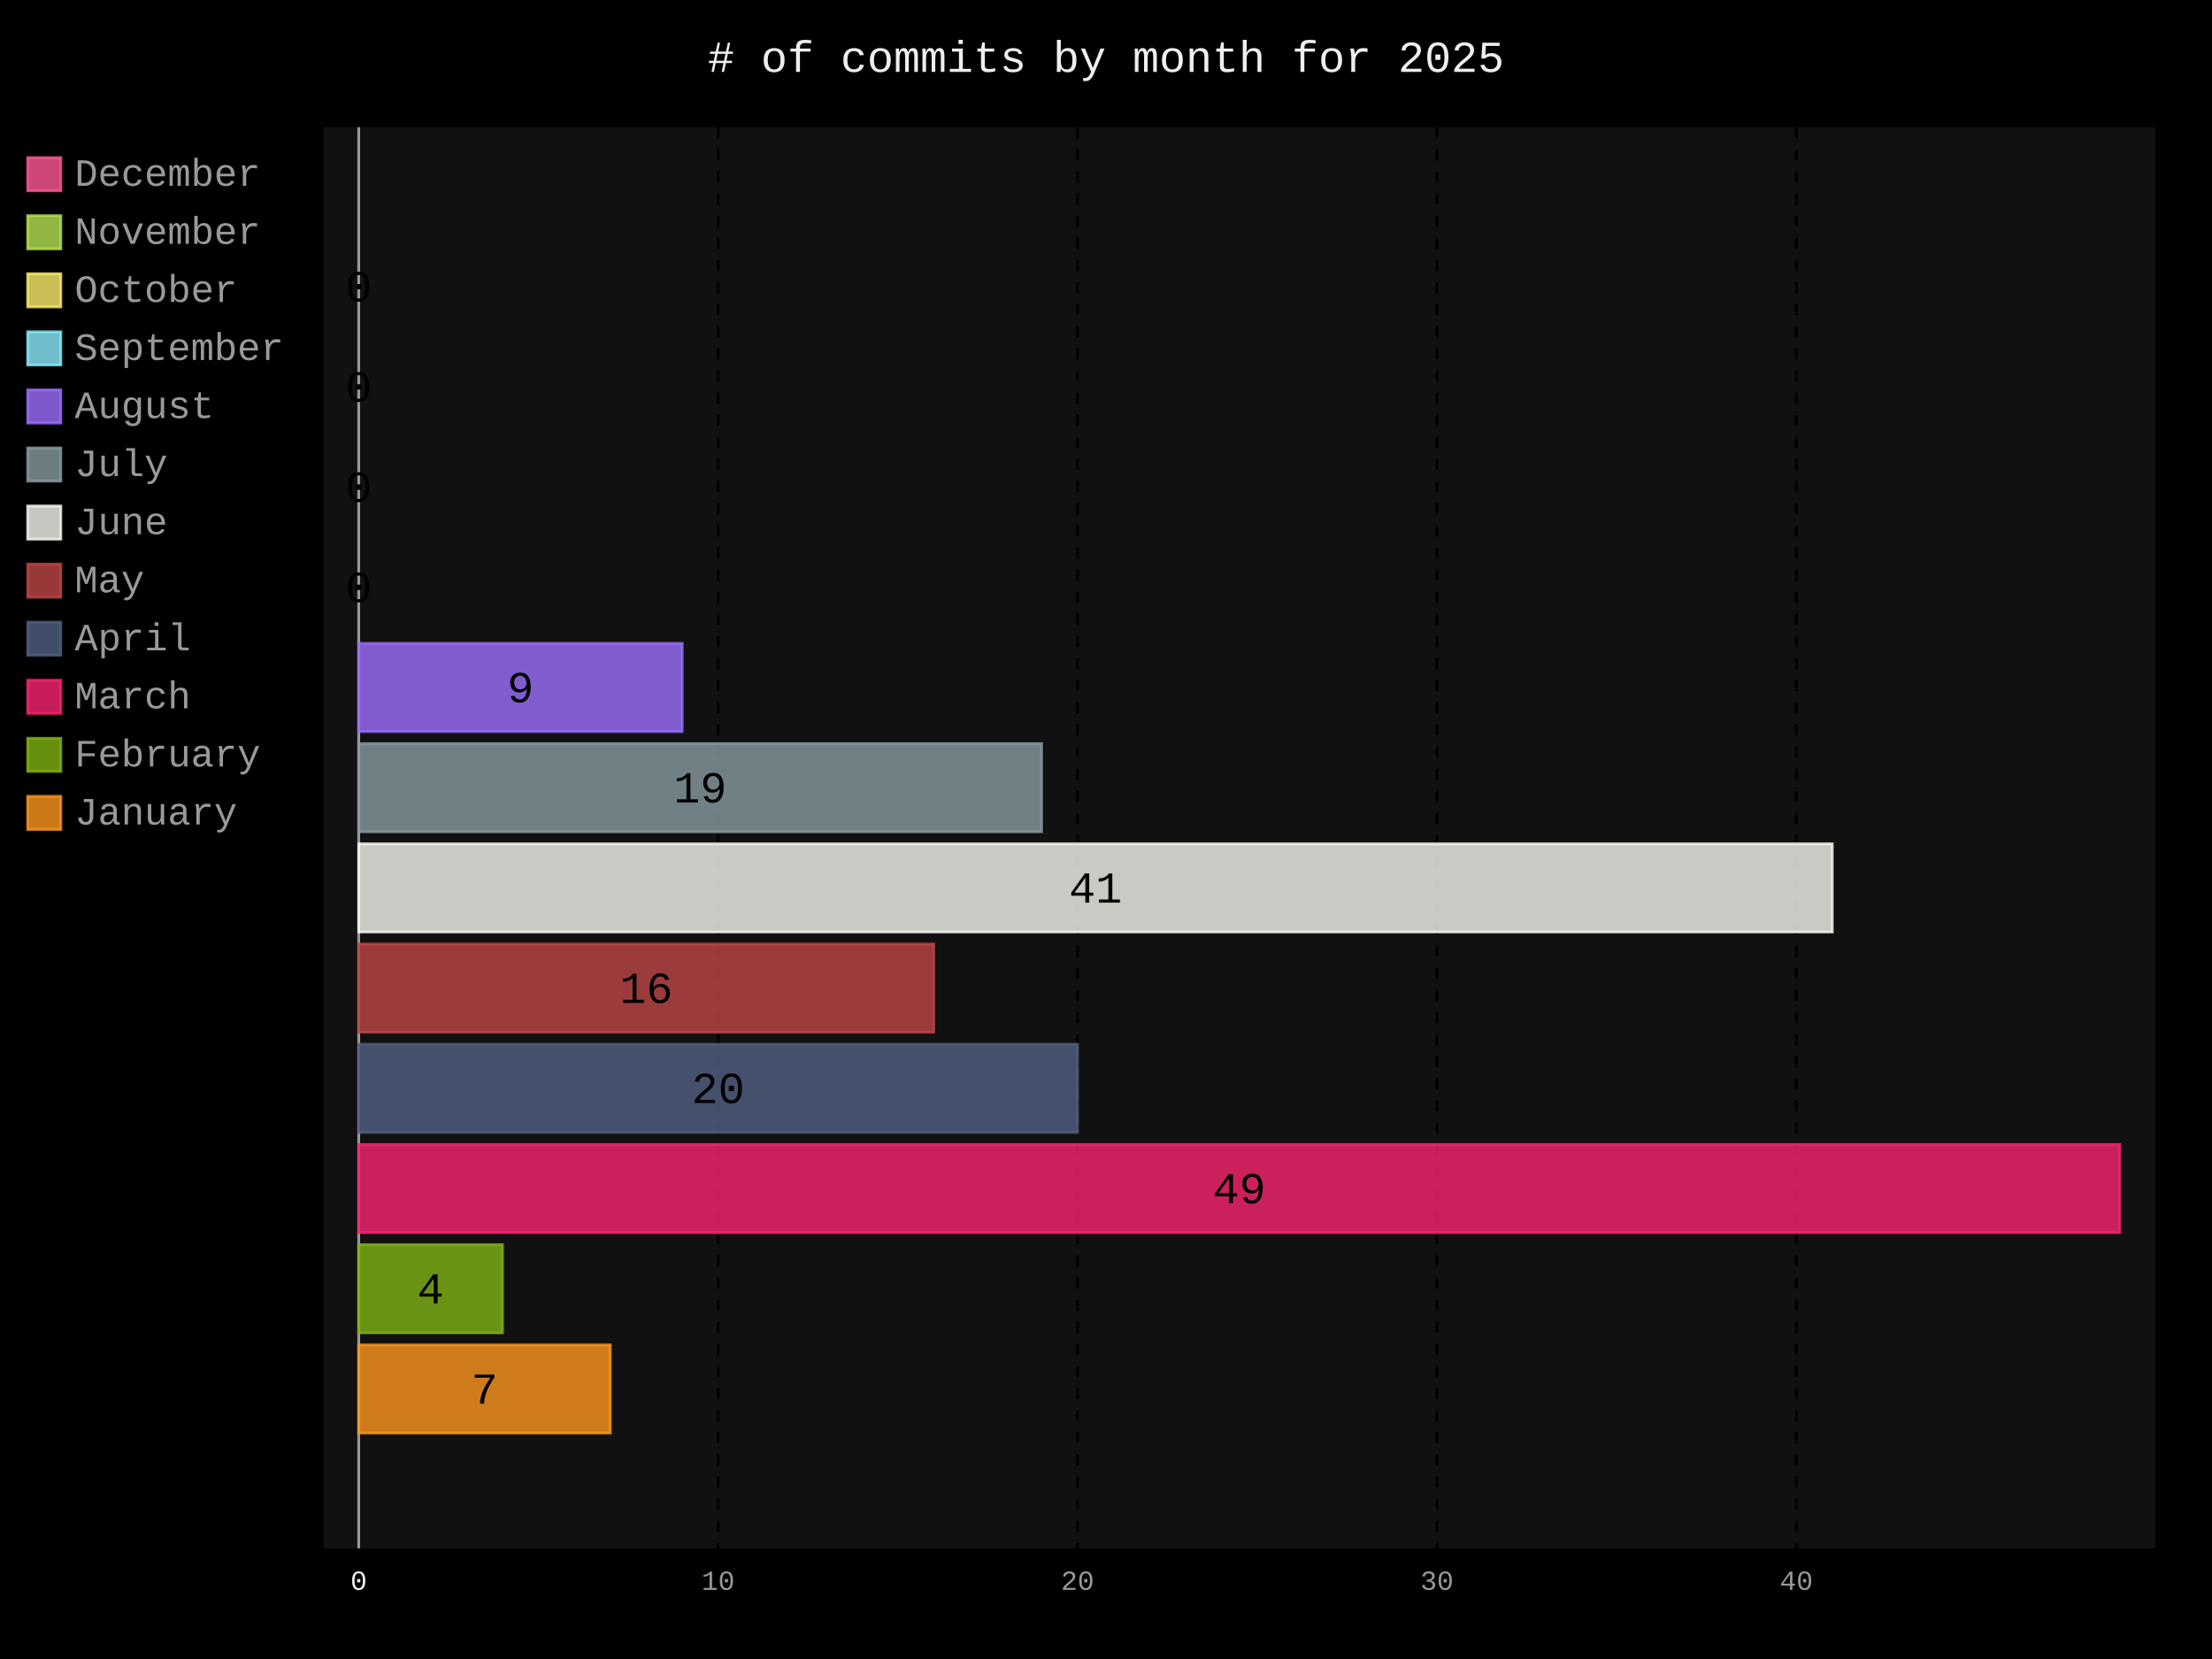
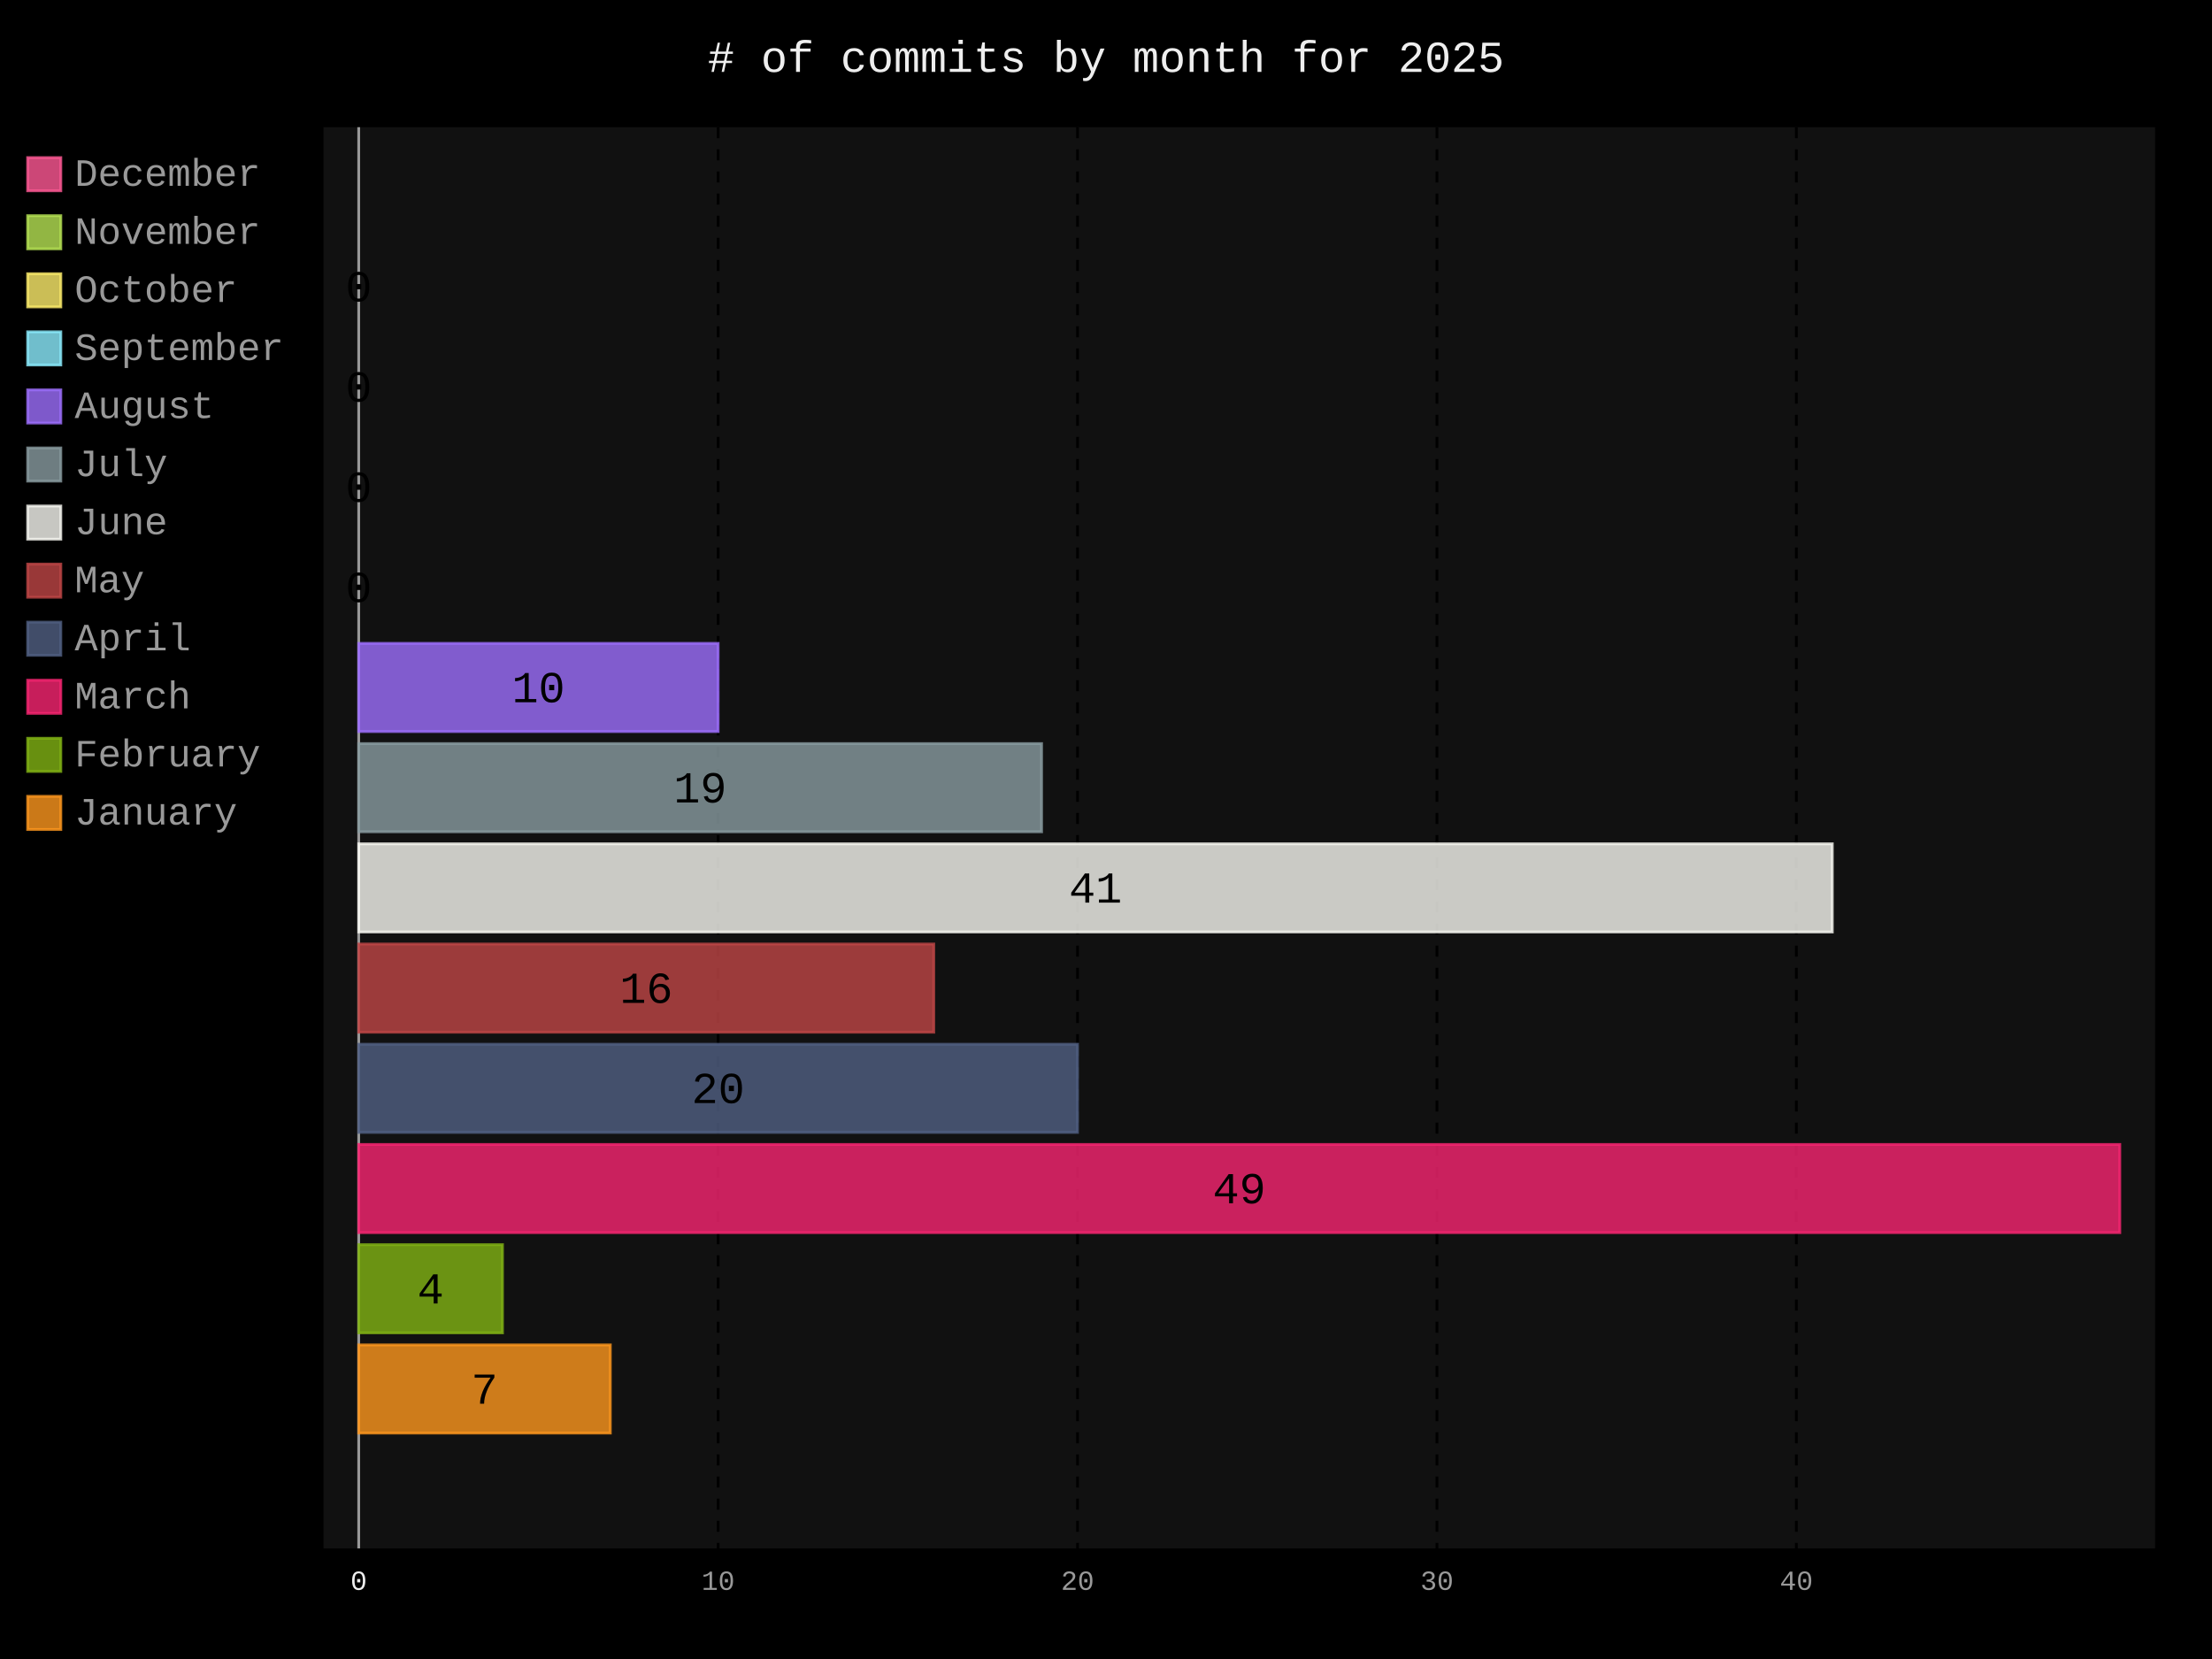
- <svg xmlns="http://www.w3.org/2000/svg" id="chart-ccdc4a74-6aa3-48b6-9986-2e81ab4ccd51" class="pygal-chart" viewBox="0 0 800 600">
+ <svg xmlns="http://www.w3.org/2000/svg" id="chart-d34c1826-2f81-4786-9977-3e82860b7a18" class="pygal-chart" viewBox="0 0 800 600">
  <defs>
-     <style type="text/css">#chart-ccdc4a74-6aa3-48b6-9986-2e81ab4ccd51{-webkit-user-select:none;-webkit-font-smoothing:antialiased;font-family:Consolas,"Liberation Mono",Menlo,Courier,monospace}#chart-ccdc4a74-6aa3-48b6-9986-2e81ab4ccd51 .title{font-family:Consolas,"Liberation Mono",Menlo,Courier,monospace;font-size:16px}#chart-ccdc4a74-6aa3-48b6-9986-2e81ab4ccd51 .legends .legend text{font-family:Consolas,"Liberation Mono",Menlo,Courier,monospace;font-size:14px}#chart-ccdc4a74-6aa3-48b6-9986-2e81ab4ccd51 .axis text{font-family:Consolas,"Liberation Mono",Menlo,Courier,monospace;font-size:10px}#chart-ccdc4a74-6aa3-48b6-9986-2e81ab4ccd51 .axis text.major{font-family:Consolas,"Liberation Mono",Menlo,Courier,monospace;font-size:10px}#chart-ccdc4a74-6aa3-48b6-9986-2e81ab4ccd51 .text-overlay text.value{font-family:Consolas,"Liberation Mono",Menlo,Courier,monospace;font-size:16px}#chart-ccdc4a74-6aa3-48b6-9986-2e81ab4ccd51 .text-overlay text.label{font-family:Consolas,"Liberation Mono",Menlo,Courier,monospace;font-size:10px}#chart-ccdc4a74-6aa3-48b6-9986-2e81ab4ccd51 .tooltip{font-family:Consolas,"Liberation Mono",Menlo,Courier,monospace;font-size:14px}#chart-ccdc4a74-6aa3-48b6-9986-2e81ab4ccd51 text.no_data{font-family:Consolas,"Liberation Mono",Menlo,Courier,monospace;font-size:64px}
- #chart-ccdc4a74-6aa3-48b6-9986-2e81ab4ccd51{background-color:black}#chart-ccdc4a74-6aa3-48b6-9986-2e81ab4ccd51 path,#chart-ccdc4a74-6aa3-48b6-9986-2e81ab4ccd51 line,#chart-ccdc4a74-6aa3-48b6-9986-2e81ab4ccd51 rect,#chart-ccdc4a74-6aa3-48b6-9986-2e81ab4ccd51 circle{-webkit-transition:250ms;-moz-transition:250ms;transition:250ms}#chart-ccdc4a74-6aa3-48b6-9986-2e81ab4ccd51 .graph &gt; .background{fill:black}#chart-ccdc4a74-6aa3-48b6-9986-2e81ab4ccd51 .plot &gt; .background{fill:#111}#chart-ccdc4a74-6aa3-48b6-9986-2e81ab4ccd51 .graph{fill:#999}#chart-ccdc4a74-6aa3-48b6-9986-2e81ab4ccd51 text.no_data{fill:#eee}#chart-ccdc4a74-6aa3-48b6-9986-2e81ab4ccd51 .title{fill:#eee}#chart-ccdc4a74-6aa3-48b6-9986-2e81ab4ccd51 .legends .legend text{fill:#999}#chart-ccdc4a74-6aa3-48b6-9986-2e81ab4ccd51 .legends .legend:hover text{fill:#eee}#chart-ccdc4a74-6aa3-48b6-9986-2e81ab4ccd51 .axis .line{stroke:#eee}#chart-ccdc4a74-6aa3-48b6-9986-2e81ab4ccd51 .axis .guide.line{stroke:#555}#chart-ccdc4a74-6aa3-48b6-9986-2e81ab4ccd51 .axis .major.line{stroke:#999}#chart-ccdc4a74-6aa3-48b6-9986-2e81ab4ccd51 .axis text.major{fill:#eee}#chart-ccdc4a74-6aa3-48b6-9986-2e81ab4ccd51 .axis.y .guides:hover .guide.line,#chart-ccdc4a74-6aa3-48b6-9986-2e81ab4ccd51 .line-graph .axis.x .guides:hover .guide.line,#chart-ccdc4a74-6aa3-48b6-9986-2e81ab4ccd51 .stackedline-graph .axis.x .guides:hover .guide.line,#chart-ccdc4a74-6aa3-48b6-9986-2e81ab4ccd51 .xy-graph .axis.x .guides:hover .guide.line{stroke:#eee}#chart-ccdc4a74-6aa3-48b6-9986-2e81ab4ccd51 .axis .guides:hover text{fill:#eee}#chart-ccdc4a74-6aa3-48b6-9986-2e81ab4ccd51 .reactive{fill-opacity:.8;stroke-opacity:.8;stroke-width:1}#chart-ccdc4a74-6aa3-48b6-9986-2e81ab4ccd51 .ci{stroke:#999}#chart-ccdc4a74-6aa3-48b6-9986-2e81ab4ccd51 .reactive.active,#chart-ccdc4a74-6aa3-48b6-9986-2e81ab4ccd51 .active .reactive{fill-opacity:.4;stroke-opacity:.9;stroke-width:4}#chart-ccdc4a74-6aa3-48b6-9986-2e81ab4ccd51 .ci .reactive.active{stroke-width:1.5}#chart-ccdc4a74-6aa3-48b6-9986-2e81ab4ccd51 .series text{fill:#eee}#chart-ccdc4a74-6aa3-48b6-9986-2e81ab4ccd51 .tooltip rect{fill:#111;stroke:#eee;-webkit-transition:opacity 250ms;-moz-transition:opacity 250ms;transition:opacity 250ms}#chart-ccdc4a74-6aa3-48b6-9986-2e81ab4ccd51 .tooltip .label{fill:#999}#chart-ccdc4a74-6aa3-48b6-9986-2e81ab4ccd51 .tooltip .label{fill:#999}#chart-ccdc4a74-6aa3-48b6-9986-2e81ab4ccd51 .tooltip .legend{font-size:.8em;fill:#555}#chart-ccdc4a74-6aa3-48b6-9986-2e81ab4ccd51 .tooltip .x_label{font-size:.6em;fill:#eee}#chart-ccdc4a74-6aa3-48b6-9986-2e81ab4ccd51 .tooltip .xlink{font-size:.5em;text-decoration:underline}#chart-ccdc4a74-6aa3-48b6-9986-2e81ab4ccd51 .tooltip .value{font-size:1.5em}#chart-ccdc4a74-6aa3-48b6-9986-2e81ab4ccd51 .bound{font-size:.5em}#chart-ccdc4a74-6aa3-48b6-9986-2e81ab4ccd51 .max-value{font-size:.75em;fill:#555}#chart-ccdc4a74-6aa3-48b6-9986-2e81ab4ccd51 .map-element{fill:#111;stroke:#555 !important}#chart-ccdc4a74-6aa3-48b6-9986-2e81ab4ccd51 .map-element .reactive{fill-opacity:inherit;stroke-opacity:inherit}#chart-ccdc4a74-6aa3-48b6-9986-2e81ab4ccd51 .color-0,#chart-ccdc4a74-6aa3-48b6-9986-2e81ab4ccd51 .color-0 a:visited{stroke:#ff5995;fill:#ff5995}#chart-ccdc4a74-6aa3-48b6-9986-2e81ab4ccd51 .color-1,#chart-ccdc4a74-6aa3-48b6-9986-2e81ab4ccd51 .color-1 a:visited{stroke:#b6e354;fill:#b6e354}#chart-ccdc4a74-6aa3-48b6-9986-2e81ab4ccd51 .color-2,#chart-ccdc4a74-6aa3-48b6-9986-2e81ab4ccd51 .color-2 a:visited{stroke:#feed6c;fill:#feed6c}#chart-ccdc4a74-6aa3-48b6-9986-2e81ab4ccd51 .color-3,#chart-ccdc4a74-6aa3-48b6-9986-2e81ab4ccd51 .color-3 a:visited{stroke:#8cedff;fill:#8cedff}#chart-ccdc4a74-6aa3-48b6-9986-2e81ab4ccd51 .color-4,#chart-ccdc4a74-6aa3-48b6-9986-2e81ab4ccd51 .color-4 a:visited{stroke:#9e6ffe;fill:#9e6ffe}#chart-ccdc4a74-6aa3-48b6-9986-2e81ab4ccd51 .color-5,#chart-ccdc4a74-6aa3-48b6-9986-2e81ab4ccd51 .color-5 a:visited{stroke:#899ca1;fill:#899ca1}#chart-ccdc4a74-6aa3-48b6-9986-2e81ab4ccd51 .color-6,#chart-ccdc4a74-6aa3-48b6-9986-2e81ab4ccd51 .color-6 a:visited{stroke:#f8f8f2;fill:#f8f8f2}#chart-ccdc4a74-6aa3-48b6-9986-2e81ab4ccd51 .color-7,#chart-ccdc4a74-6aa3-48b6-9986-2e81ab4ccd51 .color-7 a:visited{stroke:#bf4646;fill:#bf4646}#chart-ccdc4a74-6aa3-48b6-9986-2e81ab4ccd51 .color-8,#chart-ccdc4a74-6aa3-48b6-9986-2e81ab4ccd51 .color-8 a:visited{stroke:#516083;fill:#516083}#chart-ccdc4a74-6aa3-48b6-9986-2e81ab4ccd51 .color-9,#chart-ccdc4a74-6aa3-48b6-9986-2e81ab4ccd51 .color-9 a:visited{stroke:#f92672;fill:#f92672}#chart-ccdc4a74-6aa3-48b6-9986-2e81ab4ccd51 .color-10,#chart-ccdc4a74-6aa3-48b6-9986-2e81ab4ccd51 .color-10 a:visited{stroke:#82b414;fill:#82b414}#chart-ccdc4a74-6aa3-48b6-9986-2e81ab4ccd51 .color-11,#chart-ccdc4a74-6aa3-48b6-9986-2e81ab4ccd51 .color-11 a:visited{stroke:#fd971f;fill:#fd971f}#chart-ccdc4a74-6aa3-48b6-9986-2e81ab4ccd51 .text-overlay .color-0 text{fill:black}#chart-ccdc4a74-6aa3-48b6-9986-2e81ab4ccd51 .text-overlay .color-1 text{fill:black}#chart-ccdc4a74-6aa3-48b6-9986-2e81ab4ccd51 .text-overlay .color-2 text{fill:black}#chart-ccdc4a74-6aa3-48b6-9986-2e81ab4ccd51 .text-overlay .color-3 text{fill:black}#chart-ccdc4a74-6aa3-48b6-9986-2e81ab4ccd51 .text-overlay .color-4 text{fill:black}#chart-ccdc4a74-6aa3-48b6-9986-2e81ab4ccd51 .text-overlay .color-5 text{fill:black}#chart-ccdc4a74-6aa3-48b6-9986-2e81ab4ccd51 .text-overlay .color-6 text{fill:black}#chart-ccdc4a74-6aa3-48b6-9986-2e81ab4ccd51 .text-overlay .color-7 text{fill:black}#chart-ccdc4a74-6aa3-48b6-9986-2e81ab4ccd51 .text-overlay .color-8 text{fill:black}#chart-ccdc4a74-6aa3-48b6-9986-2e81ab4ccd51 .text-overlay .color-9 text{fill:black}#chart-ccdc4a74-6aa3-48b6-9986-2e81ab4ccd51 .text-overlay .color-10 text{fill:black}#chart-ccdc4a74-6aa3-48b6-9986-2e81ab4ccd51 .text-overlay .color-11 text{fill:black}
- #chart-ccdc4a74-6aa3-48b6-9986-2e81ab4ccd51 text.no_data{text-anchor:middle}#chart-ccdc4a74-6aa3-48b6-9986-2e81ab4ccd51 .guide.line{fill:none}#chart-ccdc4a74-6aa3-48b6-9986-2e81ab4ccd51 .centered{text-anchor:middle}#chart-ccdc4a74-6aa3-48b6-9986-2e81ab4ccd51 .title{text-anchor:middle}#chart-ccdc4a74-6aa3-48b6-9986-2e81ab4ccd51 .legends .legend text{fill-opacity:1}#chart-ccdc4a74-6aa3-48b6-9986-2e81ab4ccd51 .axis.x text{text-anchor:middle}#chart-ccdc4a74-6aa3-48b6-9986-2e81ab4ccd51 .axis.x:not(.web) text[transform]{text-anchor:start}#chart-ccdc4a74-6aa3-48b6-9986-2e81ab4ccd51 .axis.x:not(.web) text[transform].backwards{text-anchor:end}#chart-ccdc4a74-6aa3-48b6-9986-2e81ab4ccd51 .axis.y text{text-anchor:end}#chart-ccdc4a74-6aa3-48b6-9986-2e81ab4ccd51 .axis.y text[transform].backwards{text-anchor:start}#chart-ccdc4a74-6aa3-48b6-9986-2e81ab4ccd51 .axis.y2 text{text-anchor:start}#chart-ccdc4a74-6aa3-48b6-9986-2e81ab4ccd51 .axis.y2 text[transform].backwards{text-anchor:end}#chart-ccdc4a74-6aa3-48b6-9986-2e81ab4ccd51 .axis .guide.line{stroke-dasharray:4,4;stroke:black}#chart-ccdc4a74-6aa3-48b6-9986-2e81ab4ccd51 .axis .major.guide.line{stroke-dasharray:6,6;stroke:black}#chart-ccdc4a74-6aa3-48b6-9986-2e81ab4ccd51 .horizontal .axis.y .guide.line,#chart-ccdc4a74-6aa3-48b6-9986-2e81ab4ccd51 .horizontal .axis.y2 .guide.line,#chart-ccdc4a74-6aa3-48b6-9986-2e81ab4ccd51 .vertical .axis.x .guide.line{opacity:0}#chart-ccdc4a74-6aa3-48b6-9986-2e81ab4ccd51 .horizontal .axis.always_show .guide.line,#chart-ccdc4a74-6aa3-48b6-9986-2e81ab4ccd51 .vertical .axis.always_show .guide.line{opacity:1 !important}#chart-ccdc4a74-6aa3-48b6-9986-2e81ab4ccd51 .axis.y .guides:hover .guide.line,#chart-ccdc4a74-6aa3-48b6-9986-2e81ab4ccd51 .axis.y2 .guides:hover .guide.line,#chart-ccdc4a74-6aa3-48b6-9986-2e81ab4ccd51 .axis.x .guides:hover .guide.line{opacity:1}#chart-ccdc4a74-6aa3-48b6-9986-2e81ab4ccd51 .axis .guides:hover text{opacity:1}#chart-ccdc4a74-6aa3-48b6-9986-2e81ab4ccd51 .nofill{fill:none}#chart-ccdc4a74-6aa3-48b6-9986-2e81ab4ccd51 .subtle-fill{fill-opacity:.2}#chart-ccdc4a74-6aa3-48b6-9986-2e81ab4ccd51 .dot{stroke-width:1px;fill-opacity:1;stroke-opacity:1}#chart-ccdc4a74-6aa3-48b6-9986-2e81ab4ccd51 .dot.active{stroke-width:5px}#chart-ccdc4a74-6aa3-48b6-9986-2e81ab4ccd51 .dot.negative{fill:transparent}#chart-ccdc4a74-6aa3-48b6-9986-2e81ab4ccd51 text,#chart-ccdc4a74-6aa3-48b6-9986-2e81ab4ccd51 tspan{stroke:none !important}#chart-ccdc4a74-6aa3-48b6-9986-2e81ab4ccd51 .series text.active{opacity:1}#chart-ccdc4a74-6aa3-48b6-9986-2e81ab4ccd51 .tooltip rect{fill-opacity:.95;stroke-width:.5}#chart-ccdc4a74-6aa3-48b6-9986-2e81ab4ccd51 .tooltip text{fill-opacity:1}#chart-ccdc4a74-6aa3-48b6-9986-2e81ab4ccd51 .showable{visibility:hidden}#chart-ccdc4a74-6aa3-48b6-9986-2e81ab4ccd51 .showable.shown{visibility:visible}#chart-ccdc4a74-6aa3-48b6-9986-2e81ab4ccd51 .gauge-background{fill:rgba(229,229,229,1);stroke:none}#chart-ccdc4a74-6aa3-48b6-9986-2e81ab4ccd51 .bg-lines{stroke:black;stroke-width:2px}</style>
+     <style type="text/css">#chart-d34c1826-2f81-4786-9977-3e82860b7a18{-webkit-user-select:none;-webkit-font-smoothing:antialiased;font-family:Consolas,"Liberation Mono",Menlo,Courier,monospace}#chart-d34c1826-2f81-4786-9977-3e82860b7a18 .title{font-family:Consolas,"Liberation Mono",Menlo,Courier,monospace;font-size:16px}#chart-d34c1826-2f81-4786-9977-3e82860b7a18 .legends .legend text{font-family:Consolas,"Liberation Mono",Menlo,Courier,monospace;font-size:14px}#chart-d34c1826-2f81-4786-9977-3e82860b7a18 .axis text{font-family:Consolas,"Liberation Mono",Menlo,Courier,monospace;font-size:10px}#chart-d34c1826-2f81-4786-9977-3e82860b7a18 .axis text.major{font-family:Consolas,"Liberation Mono",Menlo,Courier,monospace;font-size:10px}#chart-d34c1826-2f81-4786-9977-3e82860b7a18 .text-overlay text.value{font-family:Consolas,"Liberation Mono",Menlo,Courier,monospace;font-size:16px}#chart-d34c1826-2f81-4786-9977-3e82860b7a18 .text-overlay text.label{font-family:Consolas,"Liberation Mono",Menlo,Courier,monospace;font-size:10px}#chart-d34c1826-2f81-4786-9977-3e82860b7a18 .tooltip{font-family:Consolas,"Liberation Mono",Menlo,Courier,monospace;font-size:14px}#chart-d34c1826-2f81-4786-9977-3e82860b7a18 text.no_data{font-family:Consolas,"Liberation Mono",Menlo,Courier,monospace;font-size:64px}
+ #chart-d34c1826-2f81-4786-9977-3e82860b7a18{background-color:black}#chart-d34c1826-2f81-4786-9977-3e82860b7a18 path,#chart-d34c1826-2f81-4786-9977-3e82860b7a18 line,#chart-d34c1826-2f81-4786-9977-3e82860b7a18 rect,#chart-d34c1826-2f81-4786-9977-3e82860b7a18 circle{-webkit-transition:250ms;-moz-transition:250ms;transition:250ms}#chart-d34c1826-2f81-4786-9977-3e82860b7a18 .graph &gt; .background{fill:black}#chart-d34c1826-2f81-4786-9977-3e82860b7a18 .plot &gt; .background{fill:#111}#chart-d34c1826-2f81-4786-9977-3e82860b7a18 .graph{fill:#999}#chart-d34c1826-2f81-4786-9977-3e82860b7a18 text.no_data{fill:#eee}#chart-d34c1826-2f81-4786-9977-3e82860b7a18 .title{fill:#eee}#chart-d34c1826-2f81-4786-9977-3e82860b7a18 .legends .legend text{fill:#999}#chart-d34c1826-2f81-4786-9977-3e82860b7a18 .legends .legend:hover text{fill:#eee}#chart-d34c1826-2f81-4786-9977-3e82860b7a18 .axis .line{stroke:#eee}#chart-d34c1826-2f81-4786-9977-3e82860b7a18 .axis .guide.line{stroke:#555}#chart-d34c1826-2f81-4786-9977-3e82860b7a18 .axis .major.line{stroke:#999}#chart-d34c1826-2f81-4786-9977-3e82860b7a18 .axis text.major{fill:#eee}#chart-d34c1826-2f81-4786-9977-3e82860b7a18 .axis.y .guides:hover .guide.line,#chart-d34c1826-2f81-4786-9977-3e82860b7a18 .line-graph .axis.x .guides:hover .guide.line,#chart-d34c1826-2f81-4786-9977-3e82860b7a18 .stackedline-graph .axis.x .guides:hover .guide.line,#chart-d34c1826-2f81-4786-9977-3e82860b7a18 .xy-graph .axis.x .guides:hover .guide.line{stroke:#eee}#chart-d34c1826-2f81-4786-9977-3e82860b7a18 .axis .guides:hover text{fill:#eee}#chart-d34c1826-2f81-4786-9977-3e82860b7a18 .reactive{fill-opacity:.8;stroke-opacity:.8;stroke-width:1}#chart-d34c1826-2f81-4786-9977-3e82860b7a18 .ci{stroke:#999}#chart-d34c1826-2f81-4786-9977-3e82860b7a18 .reactive.active,#chart-d34c1826-2f81-4786-9977-3e82860b7a18 .active .reactive{fill-opacity:.4;stroke-opacity:.9;stroke-width:4}#chart-d34c1826-2f81-4786-9977-3e82860b7a18 .ci .reactive.active{stroke-width:1.5}#chart-d34c1826-2f81-4786-9977-3e82860b7a18 .series text{fill:#eee}#chart-d34c1826-2f81-4786-9977-3e82860b7a18 .tooltip rect{fill:#111;stroke:#eee;-webkit-transition:opacity 250ms;-moz-transition:opacity 250ms;transition:opacity 250ms}#chart-d34c1826-2f81-4786-9977-3e82860b7a18 .tooltip .label{fill:#999}#chart-d34c1826-2f81-4786-9977-3e82860b7a18 .tooltip .label{fill:#999}#chart-d34c1826-2f81-4786-9977-3e82860b7a18 .tooltip .legend{font-size:.8em;fill:#555}#chart-d34c1826-2f81-4786-9977-3e82860b7a18 .tooltip .x_label{font-size:.6em;fill:#eee}#chart-d34c1826-2f81-4786-9977-3e82860b7a18 .tooltip .xlink{font-size:.5em;text-decoration:underline}#chart-d34c1826-2f81-4786-9977-3e82860b7a18 .tooltip .value{font-size:1.5em}#chart-d34c1826-2f81-4786-9977-3e82860b7a18 .bound{font-size:.5em}#chart-d34c1826-2f81-4786-9977-3e82860b7a18 .max-value{font-size:.75em;fill:#555}#chart-d34c1826-2f81-4786-9977-3e82860b7a18 .map-element{fill:#111;stroke:#555 !important}#chart-d34c1826-2f81-4786-9977-3e82860b7a18 .map-element .reactive{fill-opacity:inherit;stroke-opacity:inherit}#chart-d34c1826-2f81-4786-9977-3e82860b7a18 .color-0,#chart-d34c1826-2f81-4786-9977-3e82860b7a18 .color-0 a:visited{stroke:#ff5995;fill:#ff5995}#chart-d34c1826-2f81-4786-9977-3e82860b7a18 .color-1,#chart-d34c1826-2f81-4786-9977-3e82860b7a18 .color-1 a:visited{stroke:#b6e354;fill:#b6e354}#chart-d34c1826-2f81-4786-9977-3e82860b7a18 .color-2,#chart-d34c1826-2f81-4786-9977-3e82860b7a18 .color-2 a:visited{stroke:#feed6c;fill:#feed6c}#chart-d34c1826-2f81-4786-9977-3e82860b7a18 .color-3,#chart-d34c1826-2f81-4786-9977-3e82860b7a18 .color-3 a:visited{stroke:#8cedff;fill:#8cedff}#chart-d34c1826-2f81-4786-9977-3e82860b7a18 .color-4,#chart-d34c1826-2f81-4786-9977-3e82860b7a18 .color-4 a:visited{stroke:#9e6ffe;fill:#9e6ffe}#chart-d34c1826-2f81-4786-9977-3e82860b7a18 .color-5,#chart-d34c1826-2f81-4786-9977-3e82860b7a18 .color-5 a:visited{stroke:#899ca1;fill:#899ca1}#chart-d34c1826-2f81-4786-9977-3e82860b7a18 .color-6,#chart-d34c1826-2f81-4786-9977-3e82860b7a18 .color-6 a:visited{stroke:#f8f8f2;fill:#f8f8f2}#chart-d34c1826-2f81-4786-9977-3e82860b7a18 .color-7,#chart-d34c1826-2f81-4786-9977-3e82860b7a18 .color-7 a:visited{stroke:#bf4646;fill:#bf4646}#chart-d34c1826-2f81-4786-9977-3e82860b7a18 .color-8,#chart-d34c1826-2f81-4786-9977-3e82860b7a18 .color-8 a:visited{stroke:#516083;fill:#516083}#chart-d34c1826-2f81-4786-9977-3e82860b7a18 .color-9,#chart-d34c1826-2f81-4786-9977-3e82860b7a18 .color-9 a:visited{stroke:#f92672;fill:#f92672}#chart-d34c1826-2f81-4786-9977-3e82860b7a18 .color-10,#chart-d34c1826-2f81-4786-9977-3e82860b7a18 .color-10 a:visited{stroke:#82b414;fill:#82b414}#chart-d34c1826-2f81-4786-9977-3e82860b7a18 .color-11,#chart-d34c1826-2f81-4786-9977-3e82860b7a18 .color-11 a:visited{stroke:#fd971f;fill:#fd971f}#chart-d34c1826-2f81-4786-9977-3e82860b7a18 .text-overlay .color-0 text{fill:black}#chart-d34c1826-2f81-4786-9977-3e82860b7a18 .text-overlay .color-1 text{fill:black}#chart-d34c1826-2f81-4786-9977-3e82860b7a18 .text-overlay .color-2 text{fill:black}#chart-d34c1826-2f81-4786-9977-3e82860b7a18 .text-overlay .color-3 text{fill:black}#chart-d34c1826-2f81-4786-9977-3e82860b7a18 .text-overlay .color-4 text{fill:black}#chart-d34c1826-2f81-4786-9977-3e82860b7a18 .text-overlay .color-5 text{fill:black}#chart-d34c1826-2f81-4786-9977-3e82860b7a18 .text-overlay .color-6 text{fill:black}#chart-d34c1826-2f81-4786-9977-3e82860b7a18 .text-overlay .color-7 text{fill:black}#chart-d34c1826-2f81-4786-9977-3e82860b7a18 .text-overlay .color-8 text{fill:black}#chart-d34c1826-2f81-4786-9977-3e82860b7a18 .text-overlay .color-9 text{fill:black}#chart-d34c1826-2f81-4786-9977-3e82860b7a18 .text-overlay .color-10 text{fill:black}#chart-d34c1826-2f81-4786-9977-3e82860b7a18 .text-overlay .color-11 text{fill:black}
+ #chart-d34c1826-2f81-4786-9977-3e82860b7a18 text.no_data{text-anchor:middle}#chart-d34c1826-2f81-4786-9977-3e82860b7a18 .guide.line{fill:none}#chart-d34c1826-2f81-4786-9977-3e82860b7a18 .centered{text-anchor:middle}#chart-d34c1826-2f81-4786-9977-3e82860b7a18 .title{text-anchor:middle}#chart-d34c1826-2f81-4786-9977-3e82860b7a18 .legends .legend text{fill-opacity:1}#chart-d34c1826-2f81-4786-9977-3e82860b7a18 .axis.x text{text-anchor:middle}#chart-d34c1826-2f81-4786-9977-3e82860b7a18 .axis.x:not(.web) text[transform]{text-anchor:start}#chart-d34c1826-2f81-4786-9977-3e82860b7a18 .axis.x:not(.web) text[transform].backwards{text-anchor:end}#chart-d34c1826-2f81-4786-9977-3e82860b7a18 .axis.y text{text-anchor:end}#chart-d34c1826-2f81-4786-9977-3e82860b7a18 .axis.y text[transform].backwards{text-anchor:start}#chart-d34c1826-2f81-4786-9977-3e82860b7a18 .axis.y2 text{text-anchor:start}#chart-d34c1826-2f81-4786-9977-3e82860b7a18 .axis.y2 text[transform].backwards{text-anchor:end}#chart-d34c1826-2f81-4786-9977-3e82860b7a18 .axis .guide.line{stroke-dasharray:4,4;stroke:black}#chart-d34c1826-2f81-4786-9977-3e82860b7a18 .axis .major.guide.line{stroke-dasharray:6,6;stroke:black}#chart-d34c1826-2f81-4786-9977-3e82860b7a18 .horizontal .axis.y .guide.line,#chart-d34c1826-2f81-4786-9977-3e82860b7a18 .horizontal .axis.y2 .guide.line,#chart-d34c1826-2f81-4786-9977-3e82860b7a18 .vertical .axis.x .guide.line{opacity:0}#chart-d34c1826-2f81-4786-9977-3e82860b7a18 .horizontal .axis.always_show .guide.line,#chart-d34c1826-2f81-4786-9977-3e82860b7a18 .vertical .axis.always_show .guide.line{opacity:1 !important}#chart-d34c1826-2f81-4786-9977-3e82860b7a18 .axis.y .guides:hover .guide.line,#chart-d34c1826-2f81-4786-9977-3e82860b7a18 .axis.y2 .guides:hover .guide.line,#chart-d34c1826-2f81-4786-9977-3e82860b7a18 .axis.x .guides:hover .guide.line{opacity:1}#chart-d34c1826-2f81-4786-9977-3e82860b7a18 .axis .guides:hover text{opacity:1}#chart-d34c1826-2f81-4786-9977-3e82860b7a18 .nofill{fill:none}#chart-d34c1826-2f81-4786-9977-3e82860b7a18 .subtle-fill{fill-opacity:.2}#chart-d34c1826-2f81-4786-9977-3e82860b7a18 .dot{stroke-width:1px;fill-opacity:1;stroke-opacity:1}#chart-d34c1826-2f81-4786-9977-3e82860b7a18 .dot.active{stroke-width:5px}#chart-d34c1826-2f81-4786-9977-3e82860b7a18 .dot.negative{fill:transparent}#chart-d34c1826-2f81-4786-9977-3e82860b7a18 text,#chart-d34c1826-2f81-4786-9977-3e82860b7a18 tspan{stroke:none !important}#chart-d34c1826-2f81-4786-9977-3e82860b7a18 .series text.active{opacity:1}#chart-d34c1826-2f81-4786-9977-3e82860b7a18 .tooltip rect{fill-opacity:.95;stroke-width:.5}#chart-d34c1826-2f81-4786-9977-3e82860b7a18 .tooltip text{fill-opacity:1}#chart-d34c1826-2f81-4786-9977-3e82860b7a18 .showable{visibility:hidden}#chart-d34c1826-2f81-4786-9977-3e82860b7a18 .showable.shown{visibility:visible}#chart-d34c1826-2f81-4786-9977-3e82860b7a18 .gauge-background{fill:rgba(229,229,229,1);stroke:none}#chart-d34c1826-2f81-4786-9977-3e82860b7a18 .bg-lines{stroke:black;stroke-width:2px}</style>
  </defs>
  <g class="graph horizontalbar-graph horizontal">
    <rect x="0" y="0" width="800" height="600" class="background" />
    <g transform="translate(117, 46)" class="plot">
      <rect x="0" y="0" width="662.4" height="514" class="background" />
      <g class="axis x always_show">
        <g class="guides">
          <path d="M12.738 0 v514" class="axis major line" />
          <text x="12.738" y="529.0" class="major">0</text>
        </g>
        <g class="guides">
          <path d="M142.723 0 v514" class="guide line" />
          <text x="142.723" y="529.0" class="">10</text>
        </g>
        <g class="guides">
          <path d="M272.707 0 v514" class="guide line" />
          <text x="272.707" y="529.0" class="">20</text>
        </g>
        <g class="guides">
          <path d="M402.691 0 v514" class="guide line" />
          <text x="402.691" y="529.0" class="">30</text>
        </g>
        <g class="guides">
          <path d="M532.676 0 v514" class="guide line" />
          <text x="532.676" y="529.0" class="">40</text>
        </g>
      </g>
      <g class="series serie-11 color-11">
        <g class="bars">
          <g class="bar">
            <rect x="12.738" y="440.393" rx="0" ry="0" width="90.989" height="31.894" class="rect reactive tooltip-trigger" />
          </g>
        </g>
      </g>
      <g class="series serie-10 color-10">
        <g class="bars">
          <g class="bar">
            <rect x="12.738" y="404.149" rx="0" ry="0" width="51.994" height="31.894" class="rect reactive tooltip-trigger" />
          </g>
        </g>
      </g>
      <g class="series serie-9 color-9">
        <g class="bars">
          <g class="bar">
            <rect x="12.738" y="367.905" rx="0" ry="0" width="636.923" height="31.894" class="rect reactive tooltip-trigger" />
          </g>
        </g>
      </g>
      <g class="series serie-8 color-8">
        <g class="bars">
          <g class="bar">
            <rect x="12.738" y="331.662" rx="0" ry="0" width="259.969" height="31.894" class="rect reactive tooltip-trigger" />
          </g>
        </g>
      </g>
      <g class="series serie-7 color-7">
        <g class="bars">
          <g class="bar">
            <rect x="12.738" y="295.418" rx="0" ry="0" width="207.975" height="31.894" class="rect reactive tooltip-trigger" />
          </g>
        </g>
      </g>
      <g class="series serie-6 color-6">
        <g class="bars">
          <g class="bar">
            <rect x="12.738" y="259.175" rx="0" ry="0" width="532.936" height="31.894" class="rect reactive tooltip-trigger" />
          </g>
        </g>
      </g>
      <g class="series serie-5 color-5">
        <g class="bars">
          <g class="bar">
            <rect x="12.738" y="222.931" rx="0" ry="0" width="246.97" height="31.894" class="rect reactive tooltip-trigger" />
          </g>
        </g>
      </g>
      <g class="series serie-4 color-4">
        <g class="bars">
          <g class="bar">
-             <rect x="12.738" y="186.687" rx="0" ry="0" width="116.986" height="31.894" class="rect reactive tooltip-trigger" />
+             <rect x="12.738" y="186.687" rx="0" ry="0" width="129.984" height="31.894" class="rect reactive tooltip-trigger" />
          </g>
        </g>
      </g>
      <g class="series serie-3 color-3">
        <g class="bars">
          <g class="bar">
            <rect x="12.738" y="150.444" rx="0" ry="0" height="31.894" class="rect reactive tooltip-trigger" />
          </g>
        </g>
      </g>
      <g class="series serie-2 color-2">
        <g class="bars">
          <g class="bar">
            <rect x="12.738" y="114.2" rx="0" ry="0" height="31.894" class="rect reactive tooltip-trigger" />
          </g>
        </g>
      </g>
      <g class="series serie-1 color-1">
        <g class="bars">
          <g class="bar">
            <rect x="12.738" y="77.957" rx="0" ry="0" height="31.894" class="rect reactive tooltip-trigger" />
          </g>
        </g>
      </g>
      <g class="series serie-0 color-0">
        <g class="bars">
          <g class="bar">
            <rect x="12.738" y="41.713" rx="0" ry="0" height="31.894" class="rect reactive tooltip-trigger" />
          </g>
        </g>
      </g>
    </g>
    <g class="titles">
      <text x="400.0" y="26" class="title plot_title"># of commits by month for 2025</text>
    </g>
    <g transform="translate(117, 46)" class="plot overlay">
      <g class="series serie-11 color-11" />
      <g class="series serie-10 color-10" />
      <g class="series serie-9 color-9" />
      <g class="series serie-8 color-8" />
      <g class="series serie-7 color-7" />
      <g class="series serie-6 color-6" />
      <g class="series serie-5 color-5" />
      <g class="series serie-4 color-4" />
      <g class="series serie-3 color-3" />
      <g class="series serie-2 color-2" />
      <g class="series serie-1 color-1" />
      <g class="series serie-0 color-0" />
    </g>
    <g transform="translate(117, 46)" class="plot text-overlay">
      <g class="series serie-11 color-11">
        <text text-anchor="middle" x="58.233" y="461.673" class="value">7</text>
      </g>
      <g class="series serie-10 color-10">
        <text text-anchor="middle" x="38.735" y="425.429" class="value">4</text>
      </g>
      <g class="series serie-9 color-9">
        <text text-anchor="middle" x="331.2" y="389.186" class="value">49</text>
      </g>
      <g class="series serie-8 color-8">
        <text text-anchor="middle" x="142.723" y="352.942" class="value">20</text>
      </g>
      <g class="series serie-7 color-7">
        <text text-anchor="middle" x="116.726" y="316.699" class="value">16</text>
      </g>
      <g class="series serie-6 color-6">
        <text text-anchor="middle" x="279.206" y="280.455" class="value">41</text>
      </g>
      <g class="series serie-5 color-5">
        <text text-anchor="middle" x="136.224" y="244.212" class="value">19</text>
      </g>
      <g class="series serie-4 color-4">
-         <text text-anchor="middle" x="71.231" y="207.968" class="value">9</text>
+         <text text-anchor="middle" x="77.731" y="207.968" class="value">10</text>
      </g>
      <g class="series serie-3 color-3">
        <text text-anchor="middle" x="12.738" y="171.724" class="value">0</text>
      </g>
      <g class="series serie-2 color-2">
        <text text-anchor="middle" x="12.738" y="135.481" class="value">0</text>
      </g>
      <g class="series serie-1 color-1">
        <text text-anchor="middle" x="12.738" y="99.237" class="value">0</text>
      </g>
      <g class="series serie-0 color-0">
        <text text-anchor="middle" x="12.738" y="62.994" class="value">0</text>
      </g>
    </g>
    <g transform="translate(117, 46)" class="plot tooltip-overlay">
      <g transform="translate(0 0)" style="opacity: 0" class="tooltip">
        <rect rx="0" ry="0" width="0" height="0" class="tooltip-box" />
        <g class="text" />
      </g>
    </g>
    <g transform="translate(10, 56)" class="legends">
      <g id="activate-serie-0" class="legend reactive activate-serie">
        <rect x="0.0" y="1.0" width="12" height="12" class="color-0 reactive" />
        <text x="17.0" y="11.2">December</text>
      </g>
      <g id="activate-serie-1" class="legend reactive activate-serie">
        <rect x="0.0" y="22.0" width="12" height="12" class="color-1 reactive" />
        <text x="17.0" y="32.2">November</text>
      </g>
      <g id="activate-serie-2" class="legend reactive activate-serie">
        <rect x="0.0" y="43.0" width="12" height="12" class="color-2 reactive" />
        <text x="17.0" y="53.2">October</text>
      </g>
      <g id="activate-serie-3" class="legend reactive activate-serie">
        <rect x="0.0" y="64.0" width="12" height="12" class="color-3 reactive" />
        <text x="17.0" y="74.2">September</text>
      </g>
      <g id="activate-serie-4" class="legend reactive activate-serie">
        <rect x="0.0" y="85.0" width="12" height="12" class="color-4 reactive" />
        <text x="17.0" y="95.2">August</text>
      </g>
      <g id="activate-serie-5" class="legend reactive activate-serie">
        <rect x="0.0" y="106.0" width="12" height="12" class="color-5 reactive" />
        <text x="17.0" y="116.2">July</text>
      </g>
      <g id="activate-serie-6" class="legend reactive activate-serie">
        <rect x="0.0" y="127.0" width="12" height="12" class="color-6 reactive" />
        <text x="17.0" y="137.2">June</text>
      </g>
      <g id="activate-serie-7" class="legend reactive activate-serie">
        <rect x="0.0" y="148.0" width="12" height="12" class="color-7 reactive" />
        <text x="17.0" y="158.2">May</text>
      </g>
      <g id="activate-serie-8" class="legend reactive activate-serie">
        <rect x="0.0" y="169.0" width="12" height="12" class="color-8 reactive" />
        <text x="17.0" y="179.2">April</text>
      </g>
      <g id="activate-serie-9" class="legend reactive activate-serie">
        <rect x="0.0" y="190.0" width="12" height="12" class="color-9 reactive" />
        <text x="17.0" y="200.2">March</text>
      </g>
      <g id="activate-serie-10" class="legend reactive activate-serie">
        <rect x="0.0" y="211.0" width="12" height="12" class="color-10 reactive" />
        <text x="17.0" y="221.2">February</text>
      </g>
      <g id="activate-serie-11" class="legend reactive activate-serie">
        <rect x="0.0" y="232.0" width="12" height="12" class="color-11 reactive" />
        <text x="17.0" y="242.2">January</text>
      </g>
    </g>
    <g transform="translate(790, 56)" class="legends" />
  </g>
</svg>
